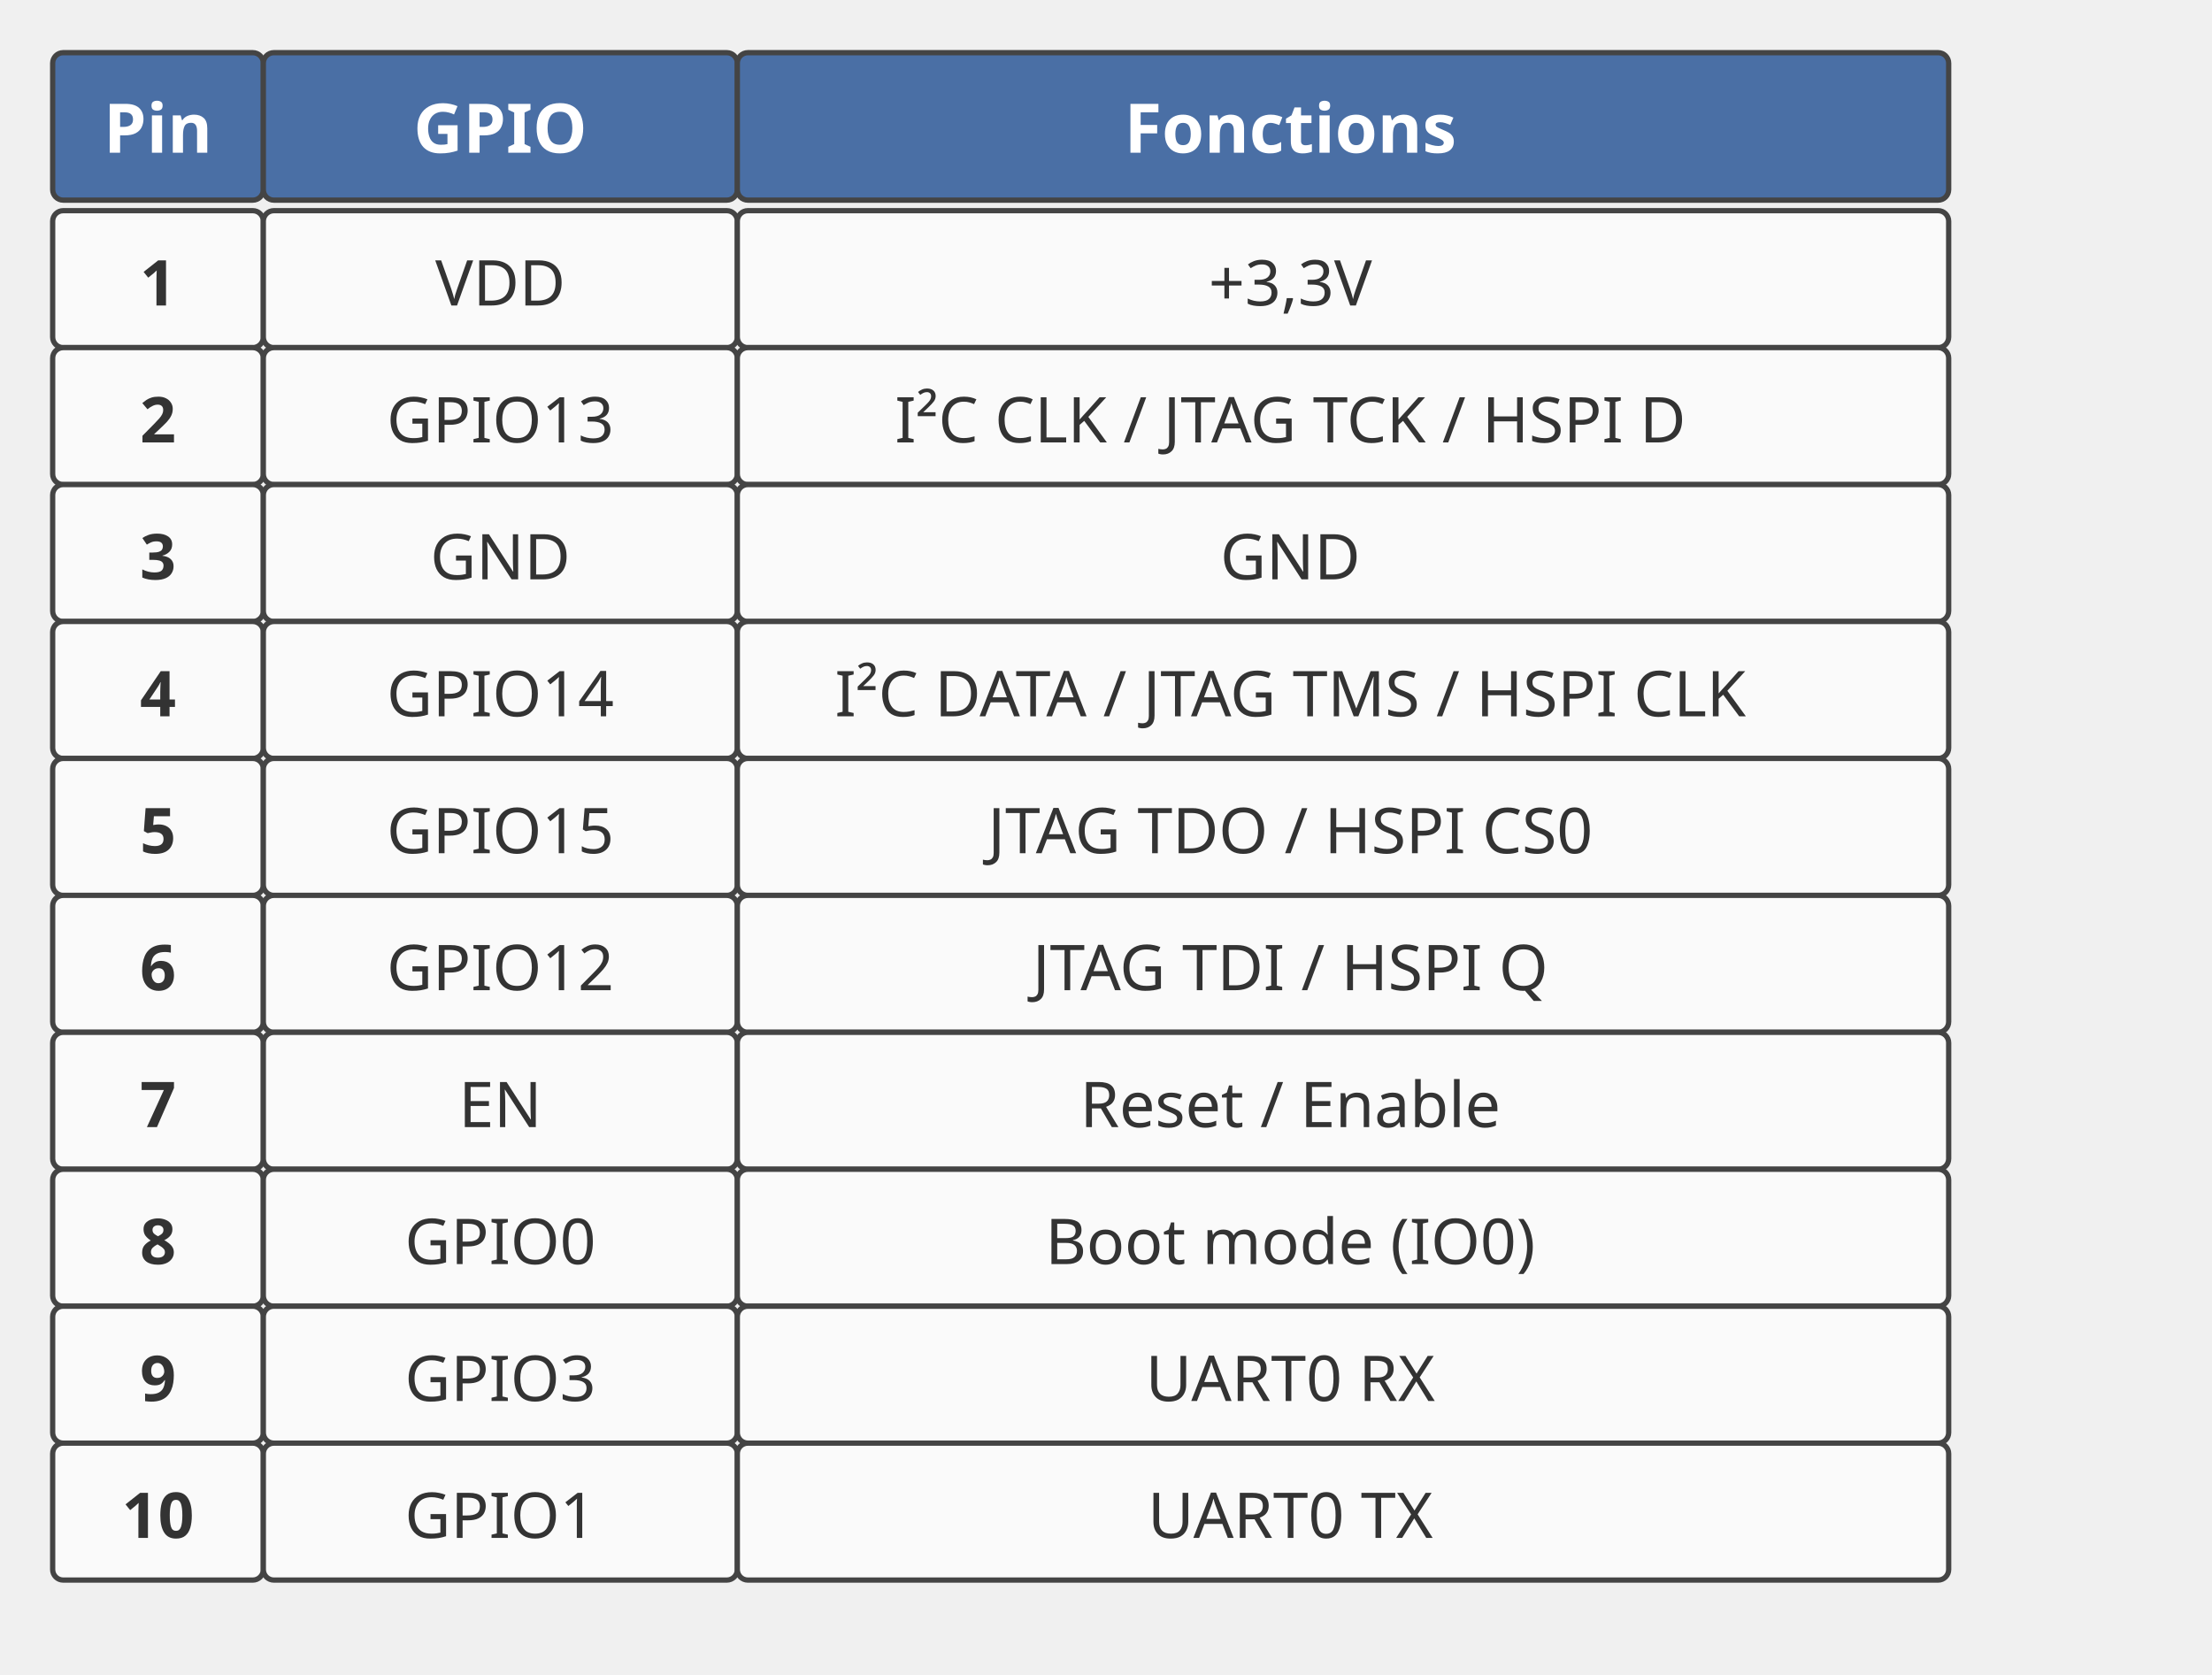
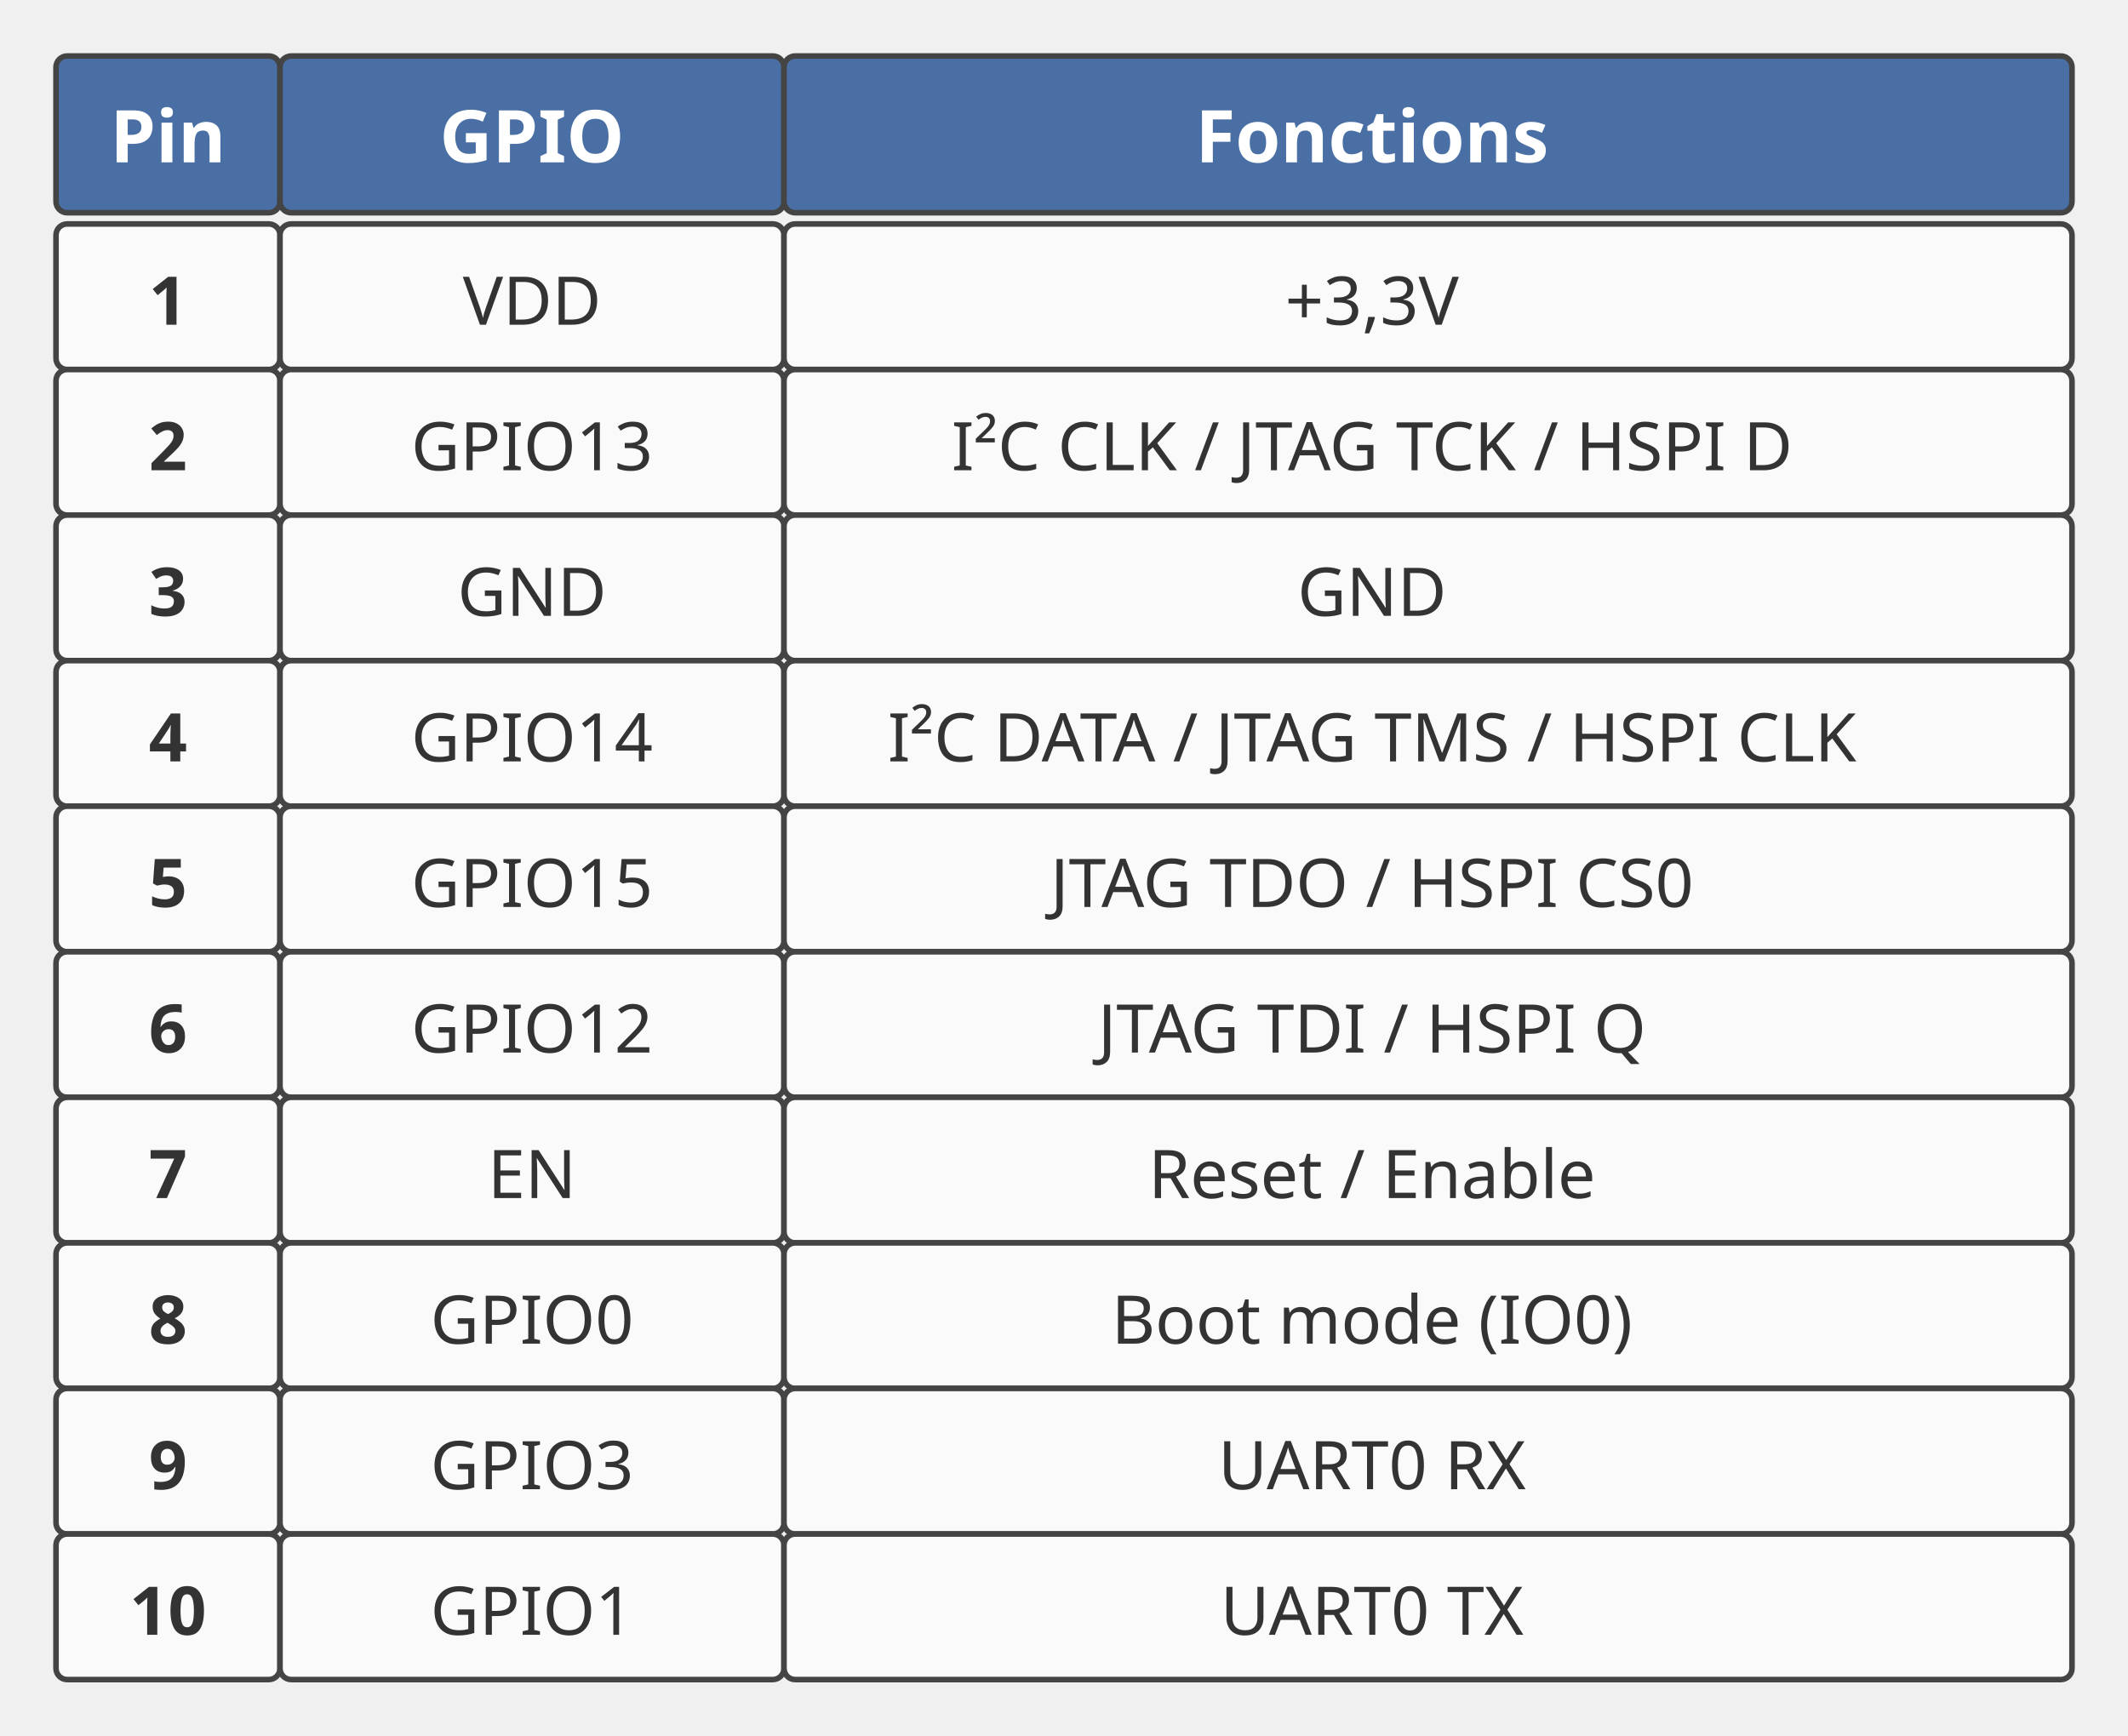
- <svg xmlns="http://www.w3.org/2000/svg" width="420" height="318">
+ <svg xmlns="http://www.w3.org/2000/svg" width="380" height="310">
  <style>
    .header { font: bold 13px sans-serif; fill: #fff; }
    .cell { font: 12px sans-serif; fill: #333; }
    .pin { font: bold 12px sans-serif; fill: #333; }
    .box { stroke: #444; fill: #fafafa; rx: 2; }
    .headbox { stroke: #444; fill: #4a6fa5; rx: 2; }
  </style>
  <rect x="10" y="10" width="40" height="28" class="headbox" />
  <text x="30" y="29" text-anchor="middle" class="header">Pin</text>
  <rect x="50" y="10" width="90" height="28" class="headbox" />
  <text x="95" y="29" text-anchor="middle" class="header">GPIO</text>
  <rect x="140" y="10" width="230" height="28" class="headbox" />
  <text x="245" y="29" text-anchor="middle" class="header">Fonctions</text>
  <rect x="10" y="40" width="40" height="26" class="box" />
  <text x="30" y="58" text-anchor="middle" class="pin">1</text>
  <rect x="50" y="40" width="90" height="26" class="box" />
  <text x="95" y="58" text-anchor="middle" class="cell">VDD</text>
  <rect x="140" y="40" width="230" height="26" class="box" />
  <text x="245" y="58" text-anchor="middle" class="cell">+3,3V</text>
  <rect x="10" y="66" width="40" height="26" class="box" />
  <text x="30" y="84" text-anchor="middle" class="pin">2</text>
  <rect x="50" y="66" width="90" height="26" class="box" />
  <text x="95" y="84" text-anchor="middle" class="cell">GPIO13</text>
  <rect x="140" y="66" width="230" height="26" class="box" />
  <text x="245" y="84" text-anchor="middle" class="cell">I²C CLK / JTAG TCK / HSPI D</text>
  <rect x="10" y="92" width="40" height="26" class="box" />
  <text x="30" y="110" text-anchor="middle" class="pin">3</text>
  <rect x="50" y="92" width="90" height="26" class="box" />
  <text x="95" y="110" text-anchor="middle" class="cell">GND</text>
  <rect x="140" y="92" width="230" height="26" class="box" />
  <text x="245" y="110" text-anchor="middle" class="cell">GND</text>
  <rect x="10" y="118" width="40" height="26" class="box" />
  <text x="30" y="136" text-anchor="middle" class="pin">4</text>
  <rect x="50" y="118" width="90" height="26" class="box" />
  <text x="95" y="136" text-anchor="middle" class="cell">GPIO14</text>
  <rect x="140" y="118" width="230" height="26" class="box" />
  <text x="245" y="136" text-anchor="middle" class="cell">I²C DATA / JTAG TMS / HSPI CLK</text>
  <rect x="10" y="144" width="40" height="26" class="box" />
  <text x="30" y="162" text-anchor="middle" class="pin">5</text>
  <rect x="50" y="144" width="90" height="26" class="box" />
  <text x="95" y="162" text-anchor="middle" class="cell">GPIO15</text>
  <rect x="140" y="144" width="230" height="26" class="box" />
  <text x="245" y="162" text-anchor="middle" class="cell">JTAG TDO / HSPI CS0</text>
  <rect x="10" y="170" width="40" height="26" class="box" />
  <text x="30" y="188" text-anchor="middle" class="pin">6</text>
  <rect x="50" y="170" width="90" height="26" class="box" />
  <text x="95" y="188" text-anchor="middle" class="cell">GPIO12</text>
  <rect x="140" y="170" width="230" height="26" class="box" />
  <text x="245" y="188" text-anchor="middle" class="cell">JTAG TDI / HSPI Q</text>
  <rect x="10" y="196" width="40" height="26" class="box" />
  <text x="30" y="214" text-anchor="middle" class="pin">7</text>
  <rect x="50" y="196" width="90" height="26" class="box" />
  <text x="95" y="214" text-anchor="middle" class="cell">EN</text>
  <rect x="140" y="196" width="230" height="26" class="box" />
  <text x="245" y="214" text-anchor="middle" class="cell">Reset / Enable</text>
  <rect x="10" y="222" width="40" height="26" class="box" />
  <text x="30" y="240" text-anchor="middle" class="pin">8</text>
  <rect x="50" y="222" width="90" height="26" class="box" />
  <text x="95" y="240" text-anchor="middle" class="cell">GPIO0</text>
  <rect x="140" y="222" width="230" height="26" class="box" />
  <text x="245" y="240" text-anchor="middle" class="cell">Boot mode (IO0)</text>
  <rect x="10" y="248" width="40" height="26" class="box" />
  <text x="30" y="266" text-anchor="middle" class="pin">9</text>
  <rect x="50" y="248" width="90" height="26" class="box" />
  <text x="95" y="266" text-anchor="middle" class="cell">GPIO3</text>
  <rect x="140" y="248" width="230" height="26" class="box" />
  <text x="245" y="266" text-anchor="middle" class="cell">UART0 RX</text>
  <rect x="10" y="274" width="40" height="26" class="box" />
  <text x="30" y="292" text-anchor="middle" class="pin">10</text>
  <rect x="50" y="274" width="90" height="26" class="box" />
  <text x="95" y="292" text-anchor="middle" class="cell">GPIO1</text>
  <rect x="140" y="274" width="230" height="26" class="box" />
  <text x="245" y="292" text-anchor="middle" class="cell">UART0 TX</text>
</svg>
